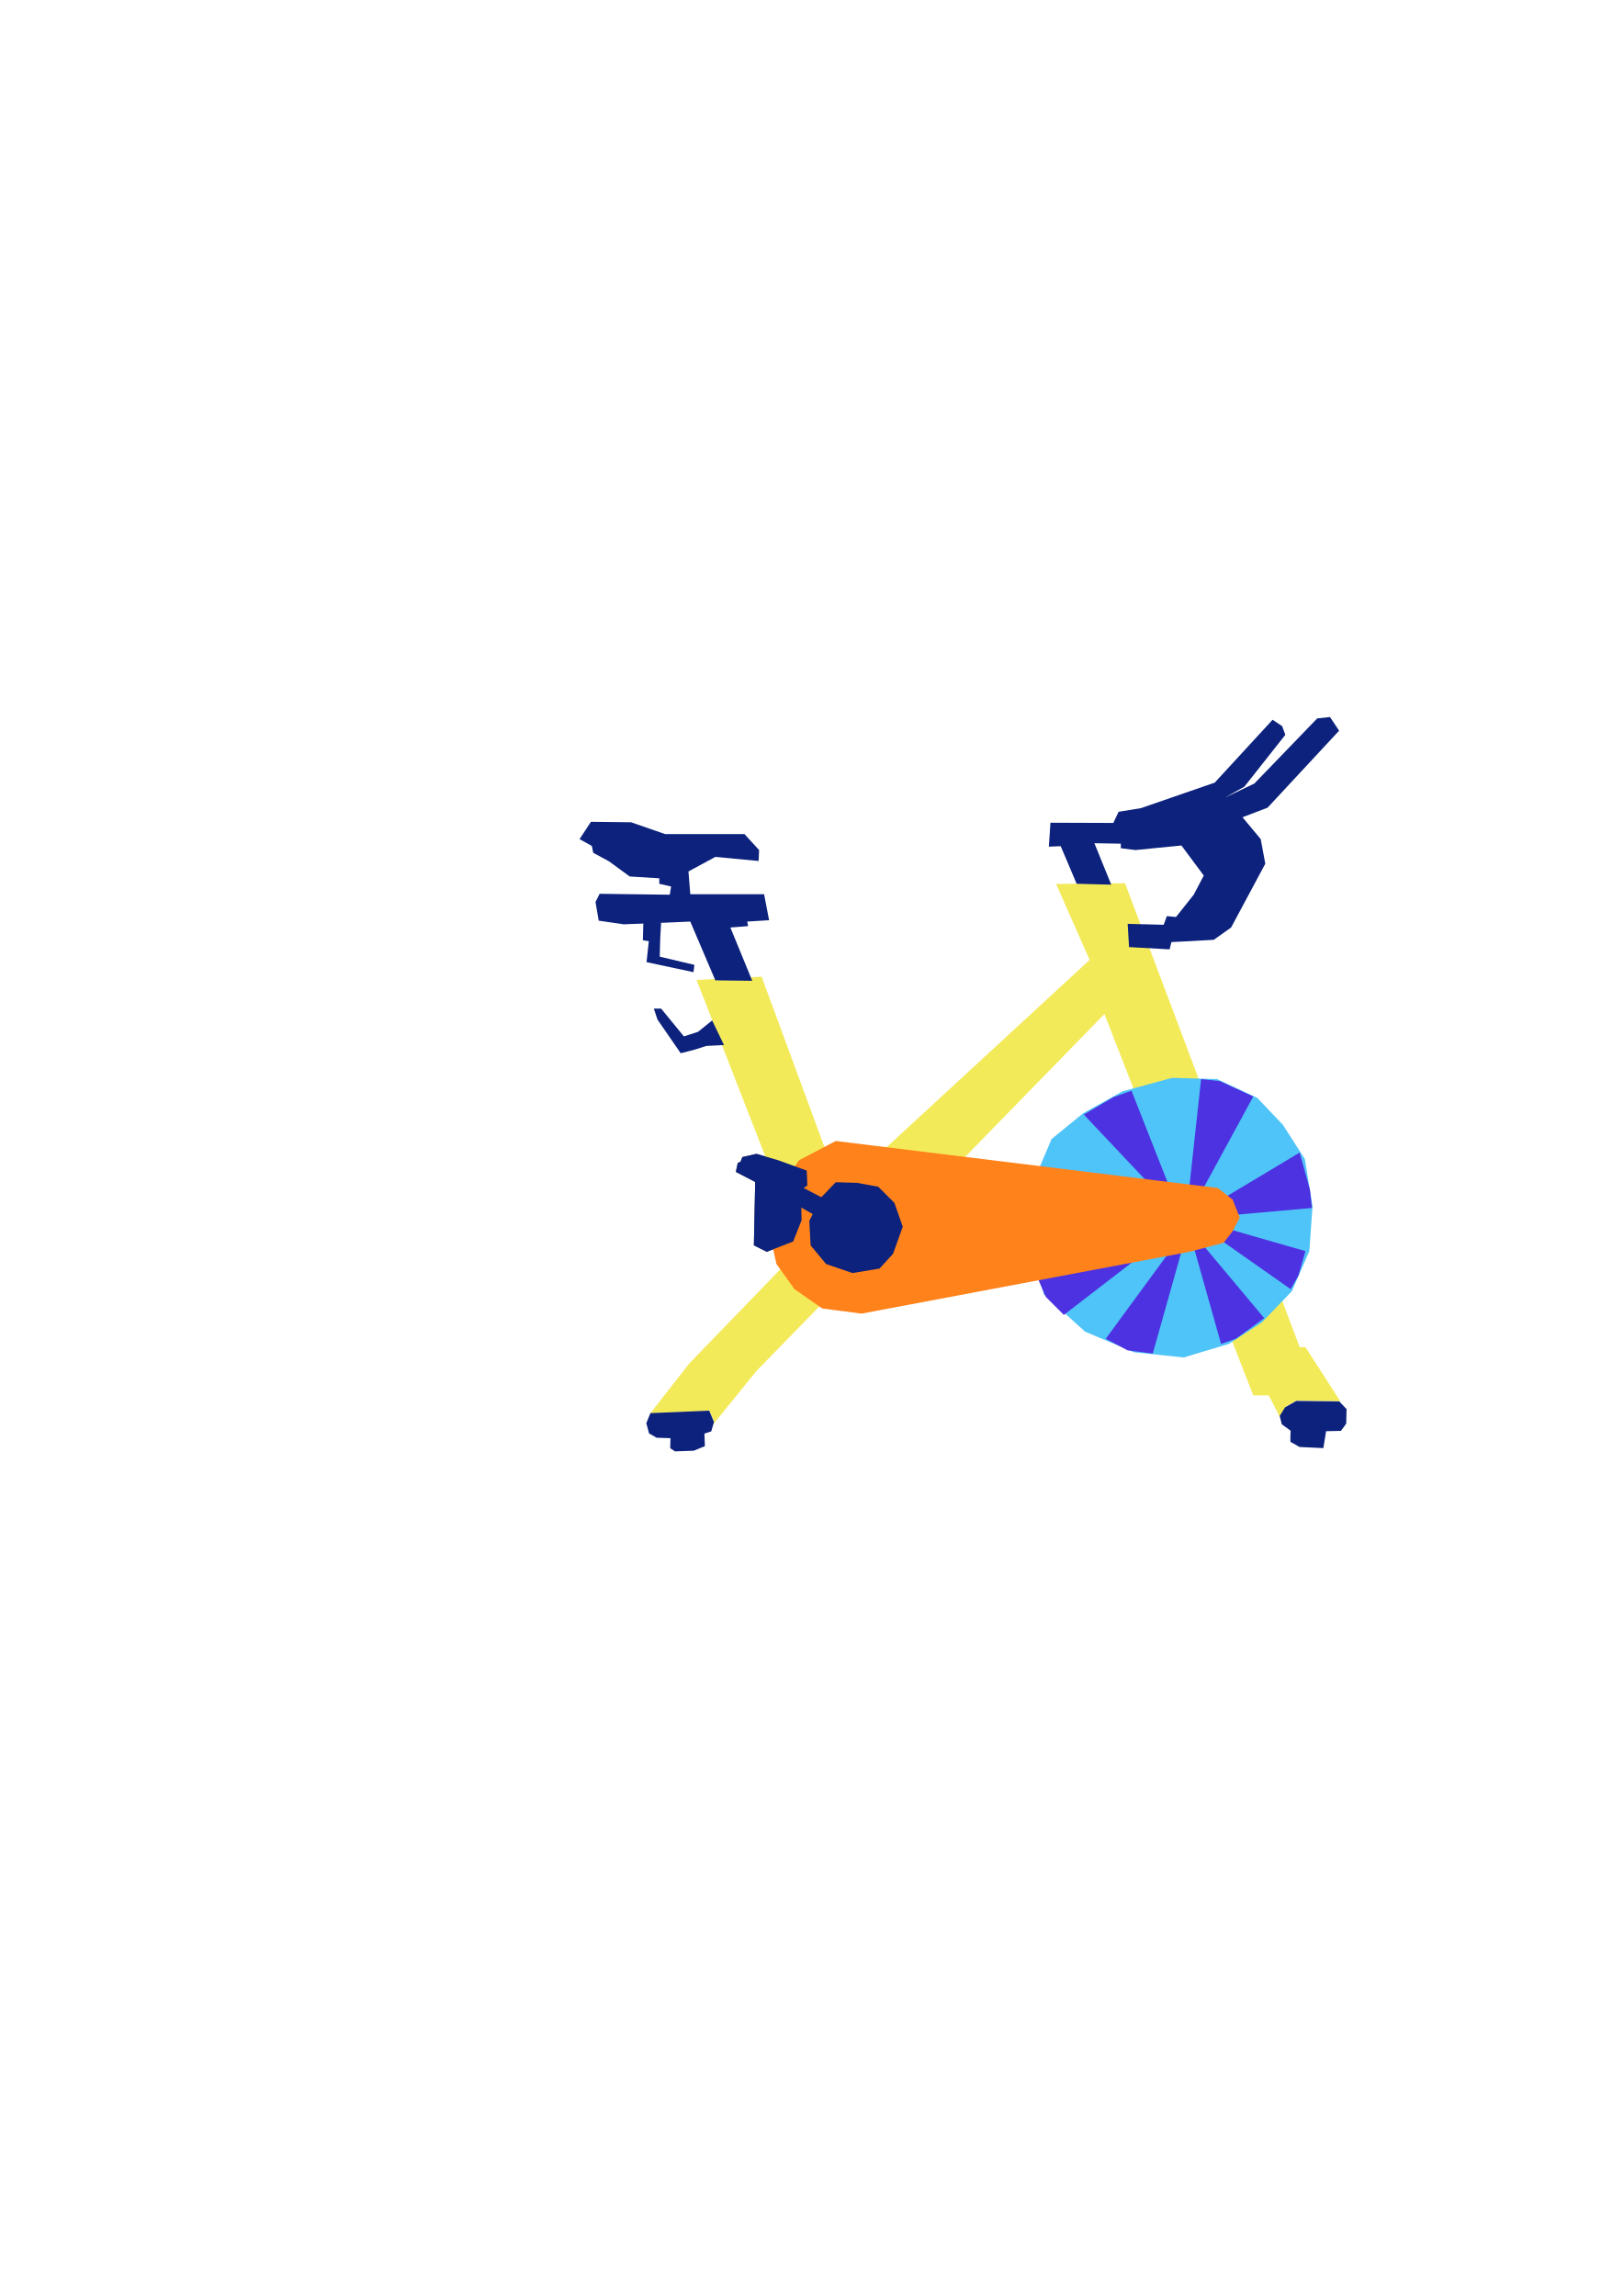
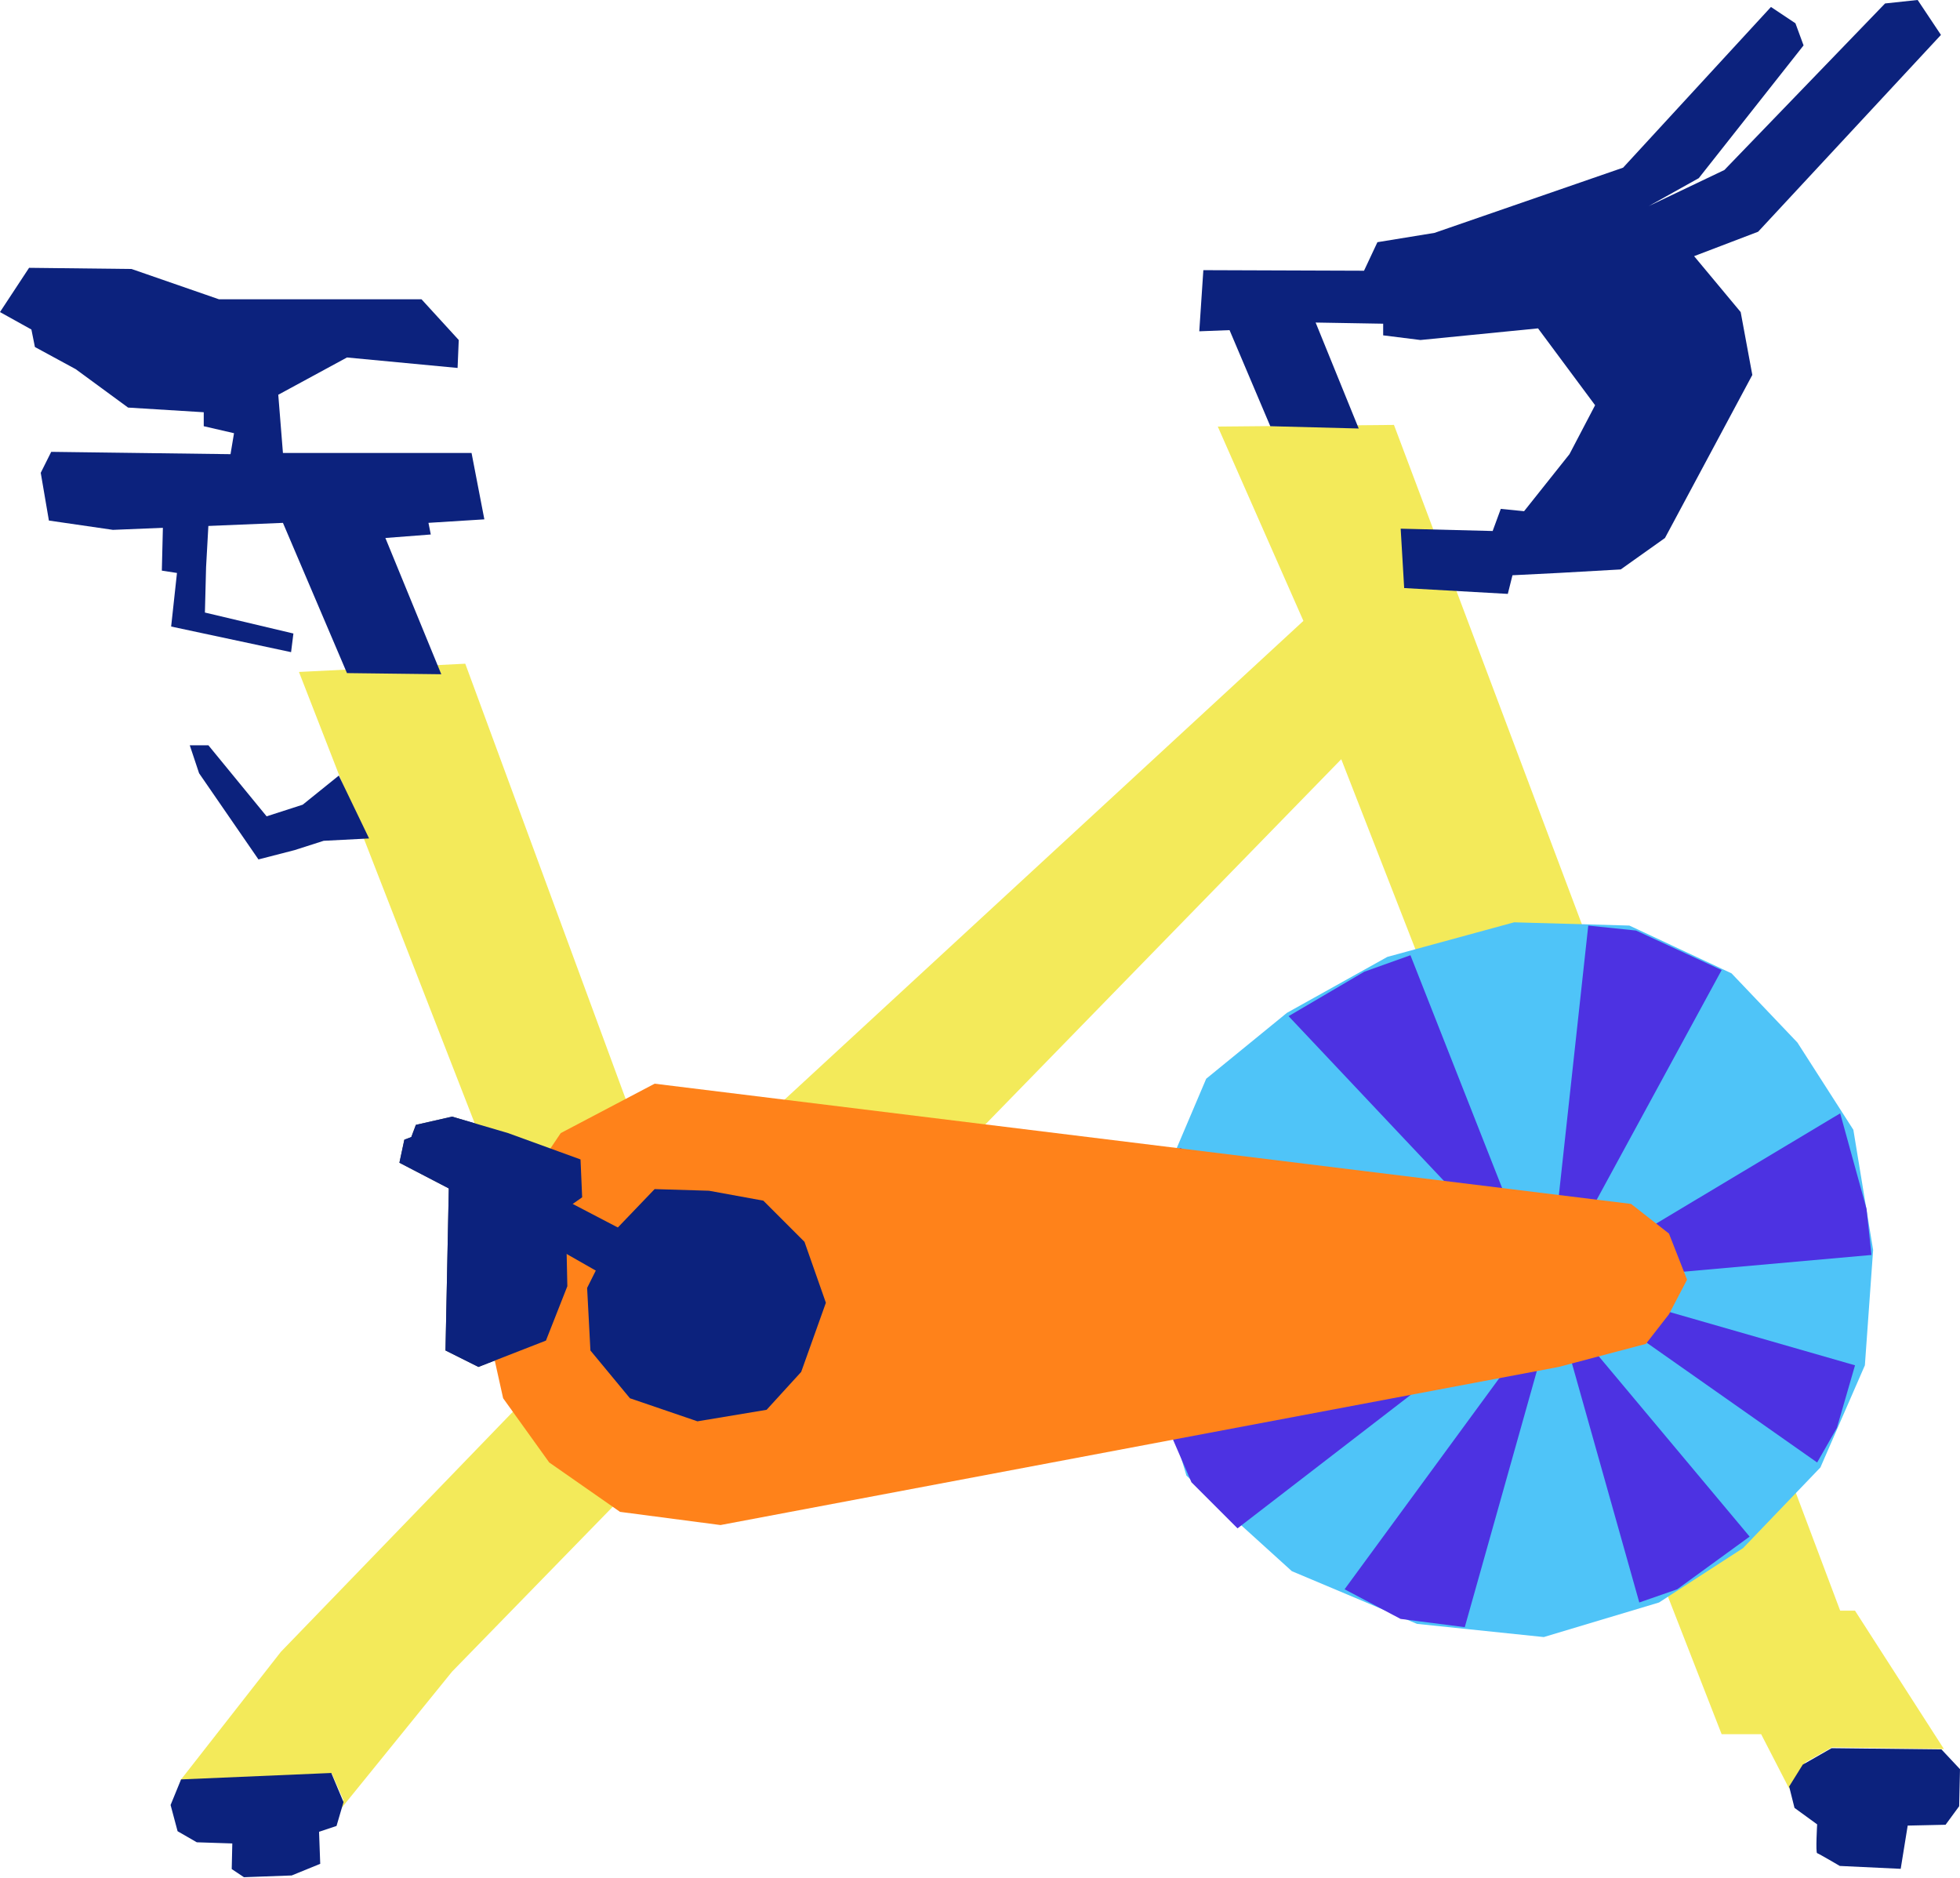
- <svg xmlns="http://www.w3.org/2000/svg" width="210mm" height="297mm" viewBox="0 0 210 297" version="1.1" id="svg1" xml:space="preserve">
+ <svg xmlns="http://www.w3.org/2000/svg" width="99.198mm" height="94.993mm" viewBox="0 0 99.198 94.993" version="1.1" id="svg1" xml:space="preserve">
  <defs id="defs1" />
-   <g id="layer1">
-     <path style="display:inline;fill:#444849;stroke-width:2;stroke-opacity:0.655;fill-opacity:1" d="m 110.839,153.008 -2.75,-0.083 -1.917,2 -1.5,3 0.167,3.167 2,2.417 3.417,1.167 3.5,-0.583 1.75,-1.917 1.25,-3.5 -1.083,-3.083 -2.083,-2.083 z" id="path10" />
-     <path style="display:inline;fill:#444849;stroke-width:2;stroke-opacity:0.655;fill-opacity:1" d="m 111.922,157.841 -15.167,-7.917 -1.333,0.5 -0.25,1.167 4.167,2.167 9.5,5.417 2.083,1.25 2,-0.167 0.167,-1.417 z" id="path11" />
-     <path style="display:inline;fill:#444849;stroke-width:2;stroke-opacity:0.655;fill-opacity:1" d="m 95.505,151.008 0.5,-1.333 1.833,-0.417 2.833,0.833 3.667,1.333 0.083,1.917 -0.833,0.583 0.083,3.917 -1.083,2.75 -3.417,1.333 -1.667,-0.833 0.167,-8.167 -0.167,-1.083 z" id="path12" />
-     <path style="display:inline;fill:#f3ea5a;stroke-width:2;stroke-opacity:0.655;fill-opacity:1" d="m 90.088,126.756 13.501,34.668 -14.417,14.917 -5.084,6.5 7.667,-0.333 0.583,1.333 -0.917,1.417 6.417,-7.917 45.002,-46.169 19.251,49.336 h 2 l 1.417,2.75 0.833,-1.333 1.333,-0.75 5.667,0.083 -4.5,-7 h -0.75 l -22.584,-60.003 -8.917,0.083 4.334,9.834 -32.252,29.752 -10.167,-27.585 z" id="path1" />
-     <path style="fill:#0c227d;stroke-width:2;stroke-opacity:0.655;fill-opacity:1" d="m 84.121,182.796 -0.53,1.296 0.354,1.326 0.972,0.56 1.797,0.059 -0.029,1.296 0.619,0.412 2.416,-0.088 1.444,-0.589 -0.059,-1.621 0.884,-0.295 0.354,-1.208 -0.619,-1.473 z" id="path3" />
-     <path style="fill:#0c227d;stroke-width:2;stroke-opacity:0.655;fill-opacity:1" d="m 165.508,183.155 0.271,1.083 1.146,0.833 c 0,0 -0.083,1.438 0,1.458 0.083,0.021 1.146,0.646 1.146,0.646 l 3.083,0.146 0.354,-2.188 1.917,-0.042 0.688,-0.938 0.042,-1.875 -0.938,-1 -5.563,-0.062 -1.458,0.833 z" id="path4" />
-     <path style="fill:#0c227d;stroke-width:2;stroke-opacity:0.655;fill-opacity:1" d="m 139.248,114.321 -2.062,-4.862 -1.532,0.059 0.206,-3.094 8.132,0.029 0.678,-1.444 2.888,-0.471 9.546,-3.3 7.484,-8.132 1.238,0.825 0.412,1.12 -5.304,6.718 -2.534,1.414 3.83,-1.827 8.132,-8.427 1.65,-0.177 1.179,1.768 -9.252,9.959 -3.241,1.237 2.357,2.829 0.589,3.182 -4.42,8.25 -2.239,1.591 -3.123,0.177 -2.357,0.118 -0.236,0.943 -5.245,-0.295 -0.177,-3.005 4.655,0.118 0.412,-1.12 1.179,0.118 2.298,-2.888 1.296,-2.475 -2.888,-3.889 -5.952,0.589 -1.886,-0.236 v -0.589 l -3.418,-0.059 2.18,5.362 z" id="path5" />
-     <path style="fill:#0c227d;stroke-width:2;stroke-opacity:0.655;fill-opacity:1" d="m 92.518,126.814 -3.241,-7.602 -8.604,0.354 -3.241,-0.471 -0.413,-2.416 0.53,-1.061 9.075,0.118 0.177,-1.061 -1.532,-0.354 v -0.707 l -3.83,-0.236 -2.652,-1.945 -2.063,-1.12 -0.177,-0.884 -1.591,-0.884 1.473,-2.239 5.186,0.059 4.42,1.532 h 10.254 l 1.886,2.062 -0.059,1.414 -5.598,-0.53 -3.477,1.886 0.236,2.946 h 9.546 l 0.648,3.359 -2.829,0.177 0.118,0.589 -2.298,0.177 2.829,6.895 z" id="path6" />
-     <path style="fill:#0c227d;stroke-width:2;stroke-opacity:0.655;fill-opacity:1" d="m 83.207,119.213 -0.059,2.416 0.766,0.118 -0.295,2.711 6.07,1.296 0.118,-0.943 -4.479,-1.061 0.059,-2.298 0.118,-2.121 z" id="path7" />
-     <path style="display:inline;fill:#0c227d;stroke-width:2;stroke-opacity:0.655;fill-opacity:1" d="m 85.505,130.468 h -0.943 l 0.471,1.414 3.005,4.361 1.827,-0.471 L 91.339,135.3 93.637,135.182 92.105,132 l -1.827,1.473 -1.827,0.589 z" id="path8" />
-     <g id="g25">
-       <path style="display:inline;fill:#4fc4f8;stroke-width:2;stroke-opacity:0.655;fill-opacity:1" d="m 157.425,139.59 5.167,2.417 3.333,3.5 2.833,4.417 1,6.084 -0.417,5.834 -2.25,5.167 -3.917,4.084 -4.25,2.75 -5.834,1.75 -6.417,-0.667 -6.334,-2.667 -5.334,-4.834 -1.917,-6.417 0.083,-7 2.833,-6.667 4.084,-3.333 5.084,-2.833 6.417,-1.75 z" id="path9" />
+   <g id="layer1" transform="translate(-74.95714,-92.75358)">
+     <path style="display:inline;fill:#444849;fill-opacity:1;stroke-width:2;stroke-opacity:0.655" d="m 111.922,157.841 -15.167,-7.917 -1.333,0.5 -0.25,1.167 4.167,2.167 9.5,5.417 2.083,1.25 2,-0.167 0.167,-1.417 z" id="path11" />
+     <path style="display:inline;fill:#444849;fill-opacity:1;stroke-width:2;stroke-opacity:0.655" d="m 95.505,151.008 0.5,-1.333 1.833,-0.417 2.833,0.833 3.667,1.333 0.083,1.917 -0.833,0.583 0.083,3.917 -1.083,2.75 -3.417,1.333 -1.667,-0.833 0.167,-8.167 -0.167,-1.083 z" id="path12" />
+     <path style="display:inline;fill:#f3ea5a;fill-opacity:1;stroke-width:2;stroke-opacity:0.655" d="m 90.088,126.756 13.501,34.668 -14.417,14.917 -5.084,6.5 7.667,-0.333 0.583,1.333 -0.917,1.417 6.417,-7.917 45.002,-46.169 19.251,49.336 h 2 l 1.417,2.75 0.833,-1.333 1.333,-0.75 5.667,0.083 -4.5,-7 h -0.75 l -22.584,-60.003 -8.917,0.083 4.334,9.834 -32.252,29.752 -10.167,-27.585 z" id="path1" />
+     <path style="display:inline;fill:#0c227d;fill-opacity:1;stroke-width:2;stroke-opacity:0.655" d="m 84.121,182.796 -0.53,1.296 0.354,1.326 0.972,0.56 1.797,0.059 -0.029,1.296 0.619,0.412 2.416,-0.088 1.444,-0.589 -0.059,-1.621 0.884,-0.295 0.354,-1.208 -0.619,-1.473 z" id="path3" />
+     <path style="display:inline;fill:#0c227d;fill-opacity:1;stroke-width:2;stroke-opacity:0.655" d="m 165.508,183.155 0.271,1.083 1.146,0.833 c 0,0 -0.083,1.438 0,1.458 0.083,0.021 1.146,0.646 1.146,0.646 l 3.083,0.146 0.354,-2.188 1.917,-0.042 0.688,-0.938 0.042,-1.875 -0.938,-1 -5.563,-0.062 -1.458,0.833 z" id="path4" />
+     <path style="display:inline;fill:#0c227d;fill-opacity:1;stroke-width:2;stroke-opacity:0.655" d="m 139.248,114.321 -2.062,-4.862 -1.532,0.059 0.206,-3.094 8.132,0.029 0.678,-1.444 2.888,-0.471 9.546,-3.3 7.484,-8.132 1.238,0.825 0.412,1.12 -5.304,6.718 -2.534,1.414 3.83,-1.827 8.132,-8.427 1.65,-0.177 1.179,1.768 -9.252,9.959 -3.241,1.237 2.357,2.829 0.589,3.182 -4.42,8.25 -2.239,1.591 -3.123,0.177 -2.357,0.118 -0.236,0.943 -5.245,-0.295 -0.177,-3.005 4.655,0.118 0.412,-1.12 1.179,0.118 2.298,-2.888 1.296,-2.475 -2.888,-3.889 -5.952,0.589 -1.886,-0.236 v -0.589 l -3.418,-0.059 2.18,5.362 z" id="path5" />
+     <path style="display:inline;fill:#0c227d;fill-opacity:1;stroke-width:2;stroke-opacity:0.655" d="m 92.518,126.814 -3.241,-7.602 -8.604,0.354 -3.241,-0.471 -0.413,-2.416 0.53,-1.061 9.075,0.118 0.177,-1.061 -1.532,-0.354 v -0.707 l -3.83,-0.236 -2.652,-1.945 -2.063,-1.12 -0.177,-0.884 -1.591,-0.884 1.473,-2.239 5.186,0.059 4.42,1.532 h 10.254 l 1.886,2.062 -0.059,1.414 -5.598,-0.53 -3.477,1.886 0.236,2.946 h 9.546 l 0.648,3.359 -2.829,0.177 0.118,0.589 -2.298,0.177 2.829,6.895 z" id="path6" />
+     <path style="display:inline;fill:#0c227d;fill-opacity:1;stroke-width:2;stroke-opacity:0.655" d="m 83.207,119.213 -0.059,2.416 0.766,0.118 -0.295,2.711 6.07,1.296 0.118,-0.943 -4.479,-1.061 0.059,-2.298 0.118,-2.121 z" id="path7" />
+     <path style="display:inline;fill:#0c227d;fill-opacity:1;stroke-width:2;stroke-opacity:0.655" d="m 85.505,130.468 h -0.943 l 0.471,1.414 3.005,4.361 1.827,-0.471 L 91.339,135.3 93.637,135.182 92.105,132 l -1.827,1.473 -1.827,0.589 z" id="path8" />
+     <g id="g25" style="display:inline">
+       <path style="display:inline;fill:#4fc4f8;fill-opacity:1;stroke-width:2;stroke-opacity:0.655" d="m 157.425,139.59 5.167,2.417 3.333,3.5 2.833,4.417 1,6.084 -0.417,5.834 -2.25,5.167 -3.917,4.084 -4.25,2.75 -5.834,1.75 -6.417,-0.667 -6.334,-2.667 -5.334,-4.834 -1.917,-6.417 0.083,-7 2.833,-6.667 4.084,-3.333 5.084,-2.833 6.417,-1.75 z" id="path9" />
      <path style="fill:#4d32e2;fill-opacity:1;stroke-width:2;stroke-opacity:0.655" d="m 153.674,158.758 9.834,11.751 -3.667,2.667 -1.917,0.667 z" id="path18" />
      <path style="fill:#4d32e2;fill-opacity:1;stroke-width:2;stroke-opacity:0.655" d="m 153.758,158.508 -4.667,16.584 -3.25,-0.417 -2.833,-1.5 z" id="path19" />
      <path style="fill:#4d32e2;fill-opacity:1;stroke-width:2;stroke-opacity:0.655" d="m 152.841,158.341 -15.251,11.751 -2.333,-2.333 -1.333,-3.083 z" id="path20" />
      <path style="fill:#4d32e2;fill-opacity:1;stroke-width:2;stroke-opacity:0.655" d="m 152.758,157.925 -19.668,0.583 0.167,-4.667 1.417,-3 z" id="path21" />
      <path style="fill:#4d32e2;fill-opacity:1;stroke-width:2;stroke-opacity:0.655" d="m 152.841,157.591 c -1.75,-1.833 -12.667,-13.417 -12.667,-13.417 l 3.834,-2.25 2.333,-0.833 z" id="path22" />
      <path style="fill:#4d32e2;fill-opacity:1;stroke-width:2;stroke-opacity:0.655" d="m 153.341,157.925 2,-18.334 2.417,0.25 4.334,2 z" id="path23" />
      <path style="fill:#4d32e2;fill-opacity:1;stroke-width:2;stroke-opacity:0.655" d="m 153.758,157.675 14.334,-8.584 1.333,4.834 0.25,2.333 z" id="path24" />
      <path style="fill:#4d32e2;fill-opacity:1;stroke-width:2;stroke-opacity:0.655" d="m 153.758,157.508 15.084,4.334 -0.917,3.167 -1,1.75 z" id="path25" />
    </g>
    <path style="display:inline;fill:#ff821a;fill-opacity:1;stroke-width:2;stroke-opacity:0.655" d="m 108.089,147.591 49.419,6.084 1.917,1.5 0.917,2.333 -0.917,1.75 -1.167,1.5 -4.417,1.167 -42.419,8 -5.084,-0.667 -3.584,-2.5 -2.333,-3.25 -1,-4.5 1.167,-4.834 2.75,-4.084 z" id="path2" />
-     <path style="display:inline;fill:#0c227d;stroke-width:2;stroke-opacity:0.655;fill-opacity:1" d="m 110.839,153.008 -2.75,-0.083 -1.917,2 -1.5,3 0.167,3.167 2,2.417 3.417,1.167 3.5,-0.583 1.75,-1.917 1.25,-3.5 -1.083,-3.083 -2.083,-2.083 z" id="path13" />
-     <path style="display:inline;fill:#0c227d;stroke-width:2;stroke-opacity:0.655;fill-opacity:1" d="m 111.922,157.841 -15.167,-7.917 -1.333,0.5 -0.25,1.167 4.167,2.167 9.5,5.417 2.083,1.25 2,-0.167 0.167,-1.417 z" id="path14" />
-     <path style="display:inline;fill:#0c227d;stroke-width:2;stroke-opacity:0.655;fill-opacity:1" d="m 95.505,151.008 0.5,-1.333 1.833,-0.417 2.833,0.833 3.667,1.333 0.083,1.917 -0.833,0.583 0.083,3.917 -1.083,2.75 -3.417,1.333 -1.667,-0.833 0.167,-8.167 -0.167,-1.083 z" id="path15" />
+     <path style="display:inline;fill:#0c227d;fill-opacity:1;stroke-width:2;stroke-opacity:0.655" d="m 110.839,153.008 -2.75,-0.083 -1.917,2 -1.5,3 0.167,3.167 2,2.417 3.417,1.167 3.5,-0.583 1.75,-1.917 1.25,-3.5 -1.083,-3.083 -2.083,-2.083 z" id="path13" />
+     <path style="display:inline;fill:#0c227d;fill-opacity:1;stroke-width:2;stroke-opacity:0.655" d="m 111.922,157.841 -15.167,-7.917 -1.333,0.5 -0.25,1.167 4.167,2.167 9.5,5.417 2.083,1.25 2,-0.167 0.167,-1.417 z" id="path14" />
+     <path style="display:inline;fill:#0c227d;fill-opacity:1;stroke-width:2;stroke-opacity:0.655" d="m 95.505,151.008 0.5,-1.333 1.833,-0.417 2.833,0.833 3.667,1.333 0.083,1.917 -0.833,0.583 0.083,3.917 -1.083,2.75 -3.417,1.333 -1.667,-0.833 0.167,-8.167 -0.167,-1.083 z" id="path15" />
  </g>
</svg>
